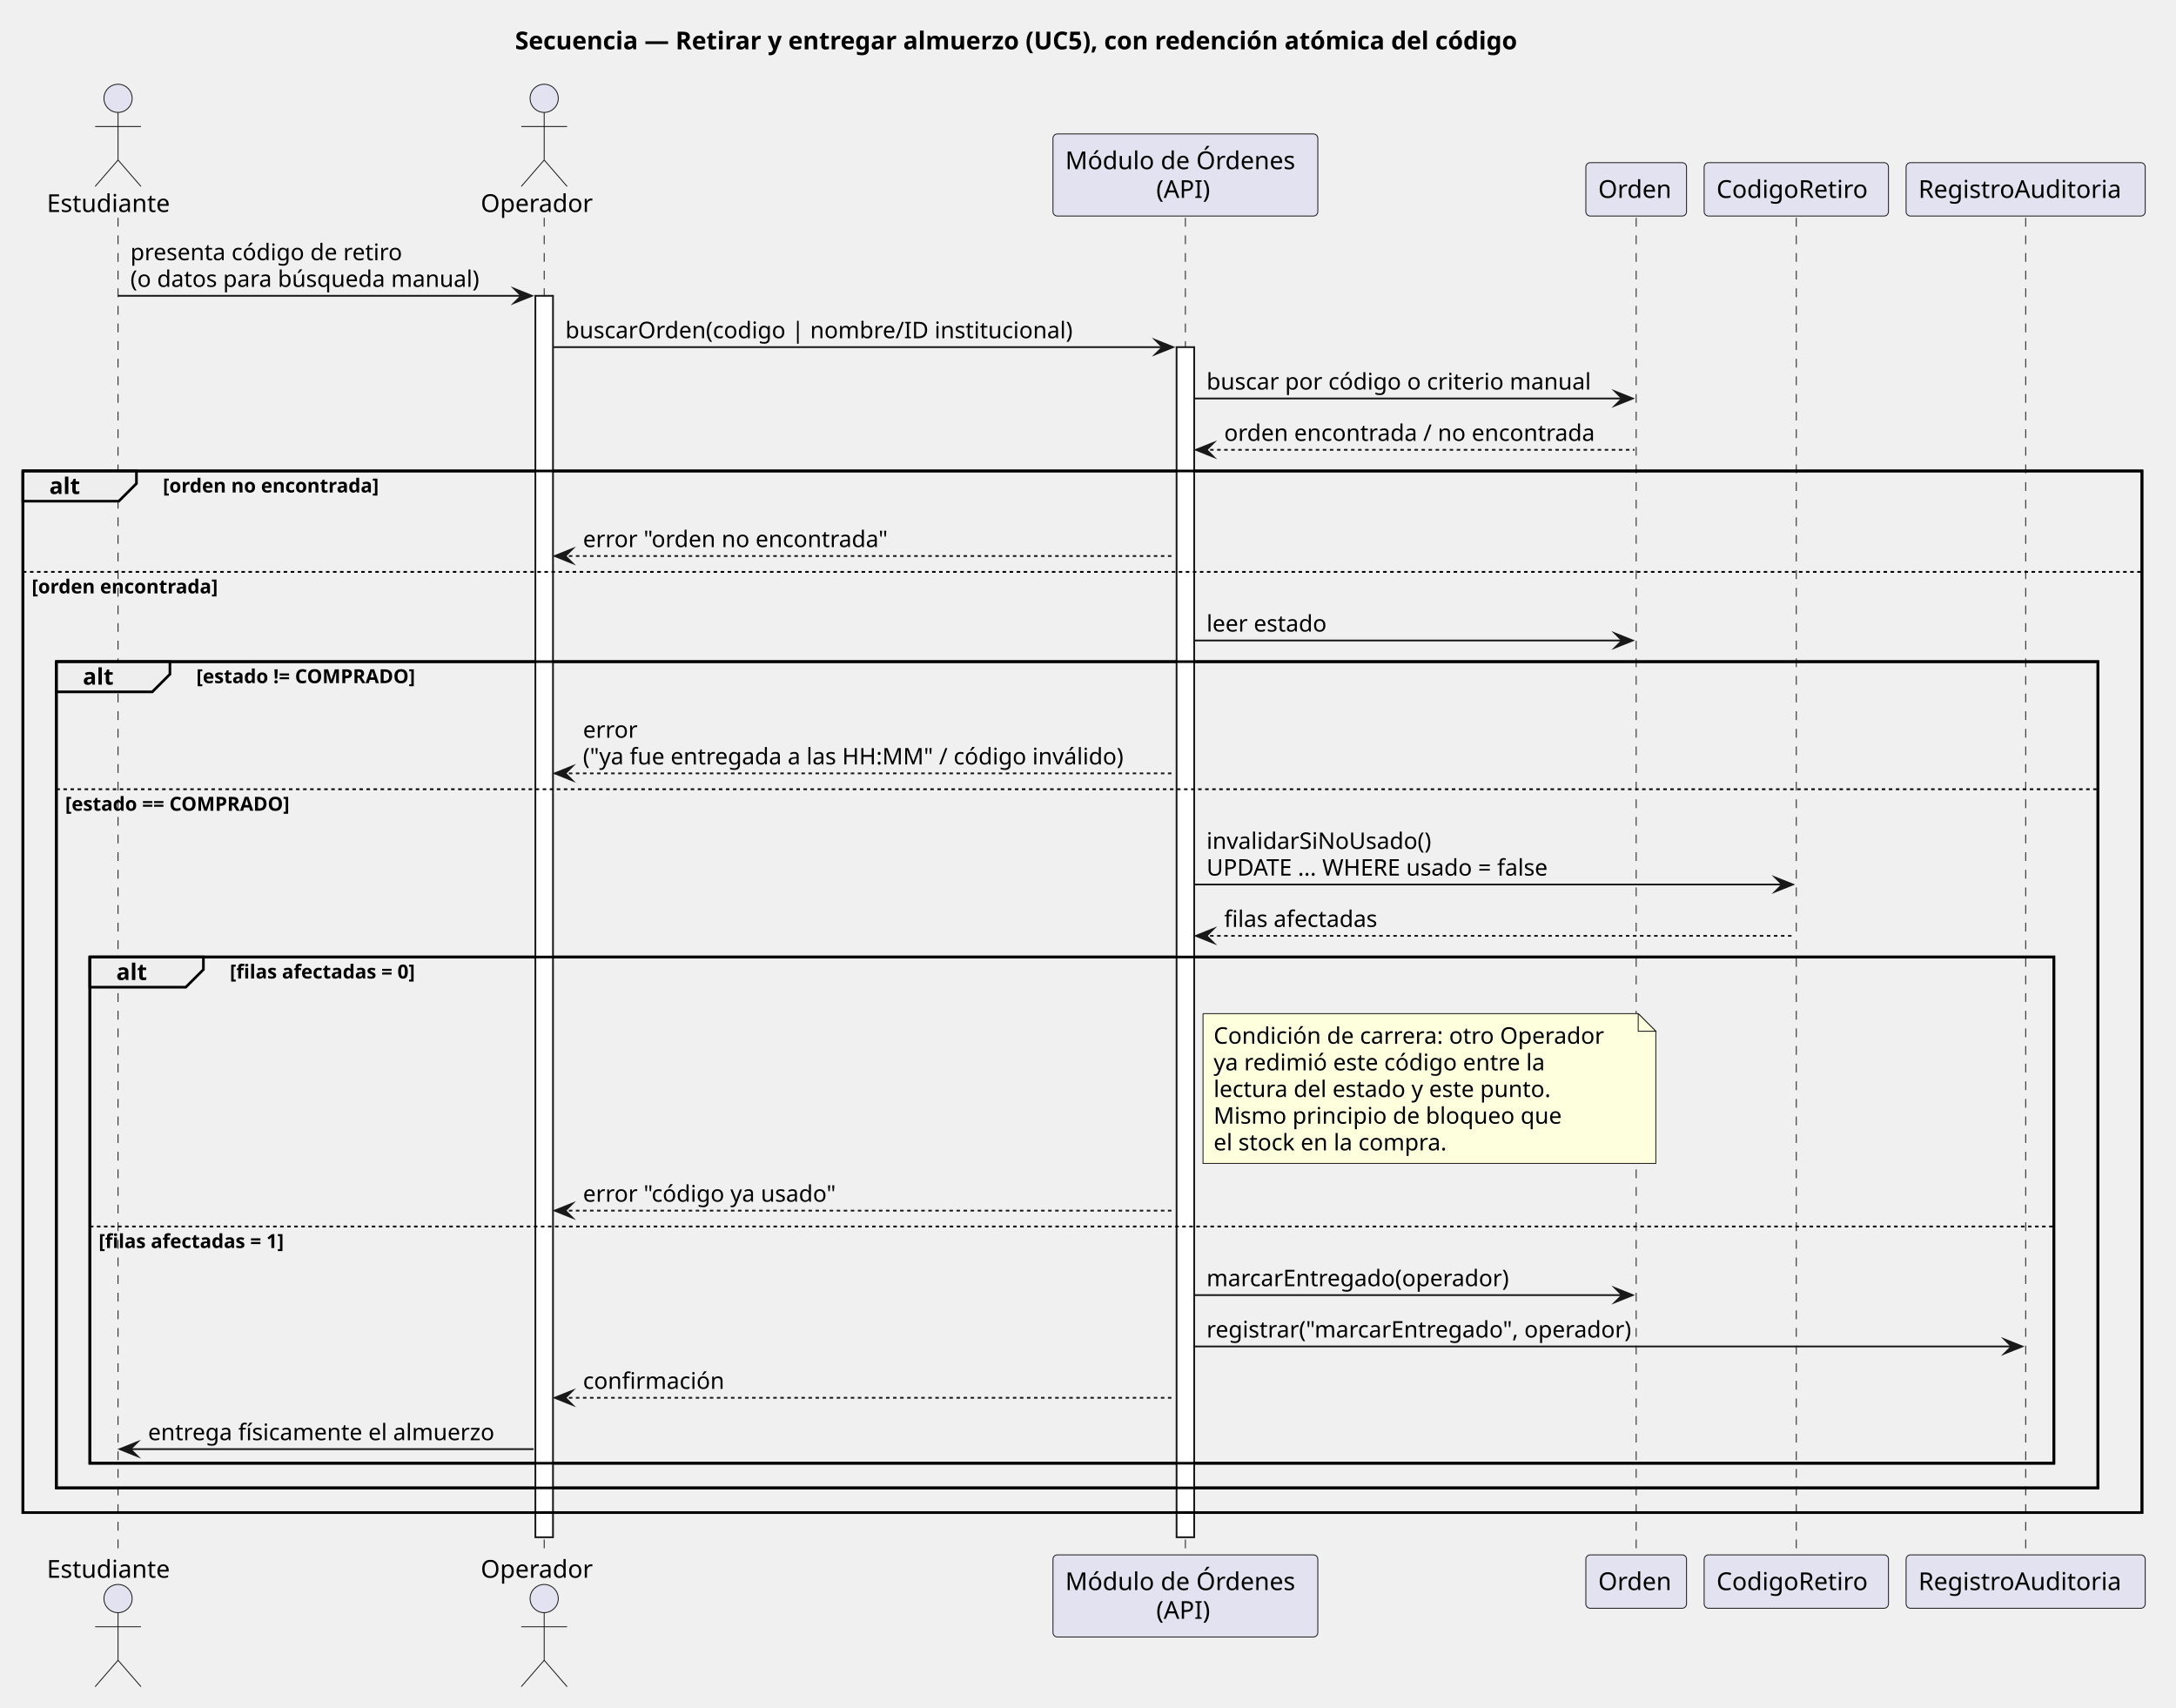
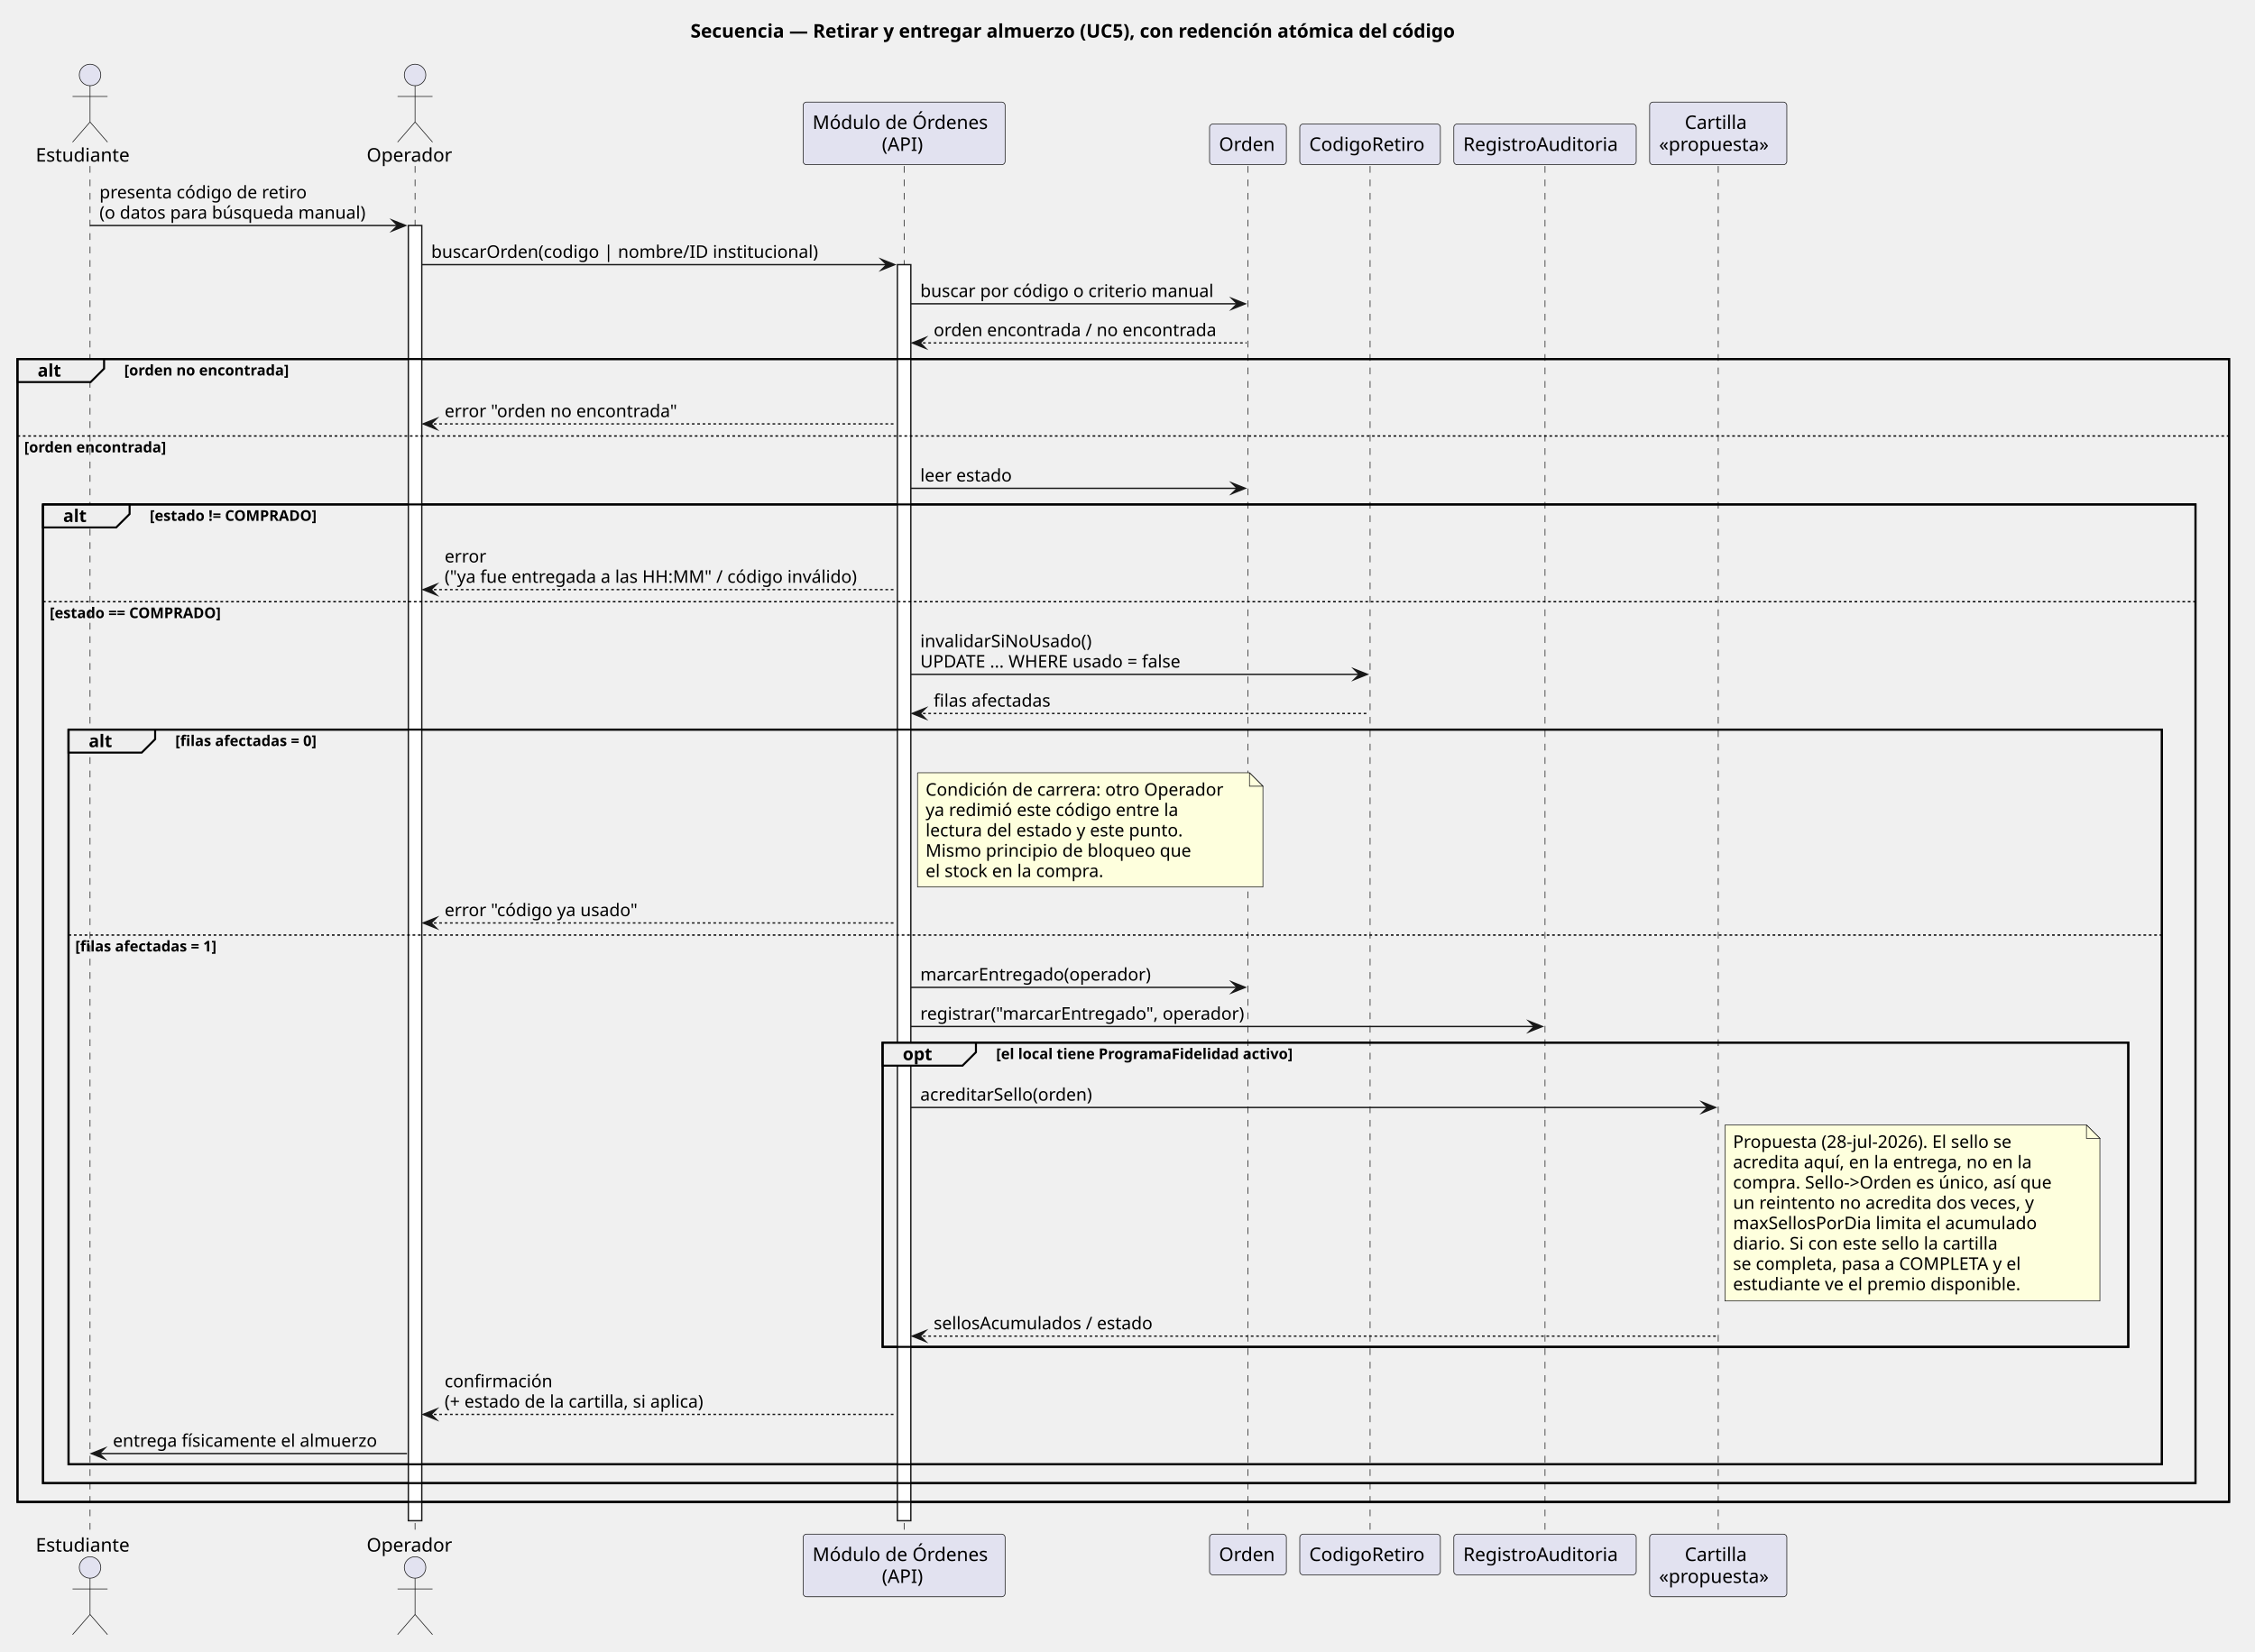
- <svg xmlns="http://www.w3.org/2000/svg" version="1.1" data-diagram-type="SEQUENCE" style="width:1235px;height:969px;background:#FFFFFF;" width="1235px" height="969px" viewBox="0 0 1235 969" zoomAndPan="magnify" preserveAspectRatio="none" contentStyleType="text/css">
+ <svg xmlns="http://www.w3.org/2000/svg" version="1.1" data-diagram-type="SEQUENCE" style="width:1678px;height:1229px;background:#FFFFFF;" width="1678px" height="1229px" viewBox="0 0 1678 1229" zoomAndPan="magnify" preserveAspectRatio="none" contentStyleType="text/css">
  <defs />
  <g font-family="sans-serif" lengthAdjust="spacing">
    <g class="title" data-source-line="1">
-       <text x="292.32" y="27.995" fill="#000" font-size="14" textLength="649.038" font-weight="700">Secuencia — Retirar y entregar almuerzo (UC5), con redención atómica del código</text>
+       <text x="513.837" y="27.995" fill="#000" font-size="14" textLength="649.038" font-weight="700">Secuencia — Retirar y entregar almuerzo (UC5), con redención atómica del código</text>
    </g>
-     <rect x="13" y="267.258" width="1202.678" height="591.07" fill="none" style="stroke:#000;stroke-width:1.5;" />
-     <rect x="32" y="375.461" width="1158.678" height="468.867" fill="none" style="stroke:#000;stroke-width:1.5;" />
-     <rect x="51" y="543.063" width="1114.678" height="287.266" fill="none" style="stroke:#000;stroke-width:1.5;" />
+     <rect x="13" y="267.258" width="1645.713" height="850.664" fill="none" style="stroke:#000;stroke-width:1.5;" />
+     <rect x="32" y="375.461" width="1601.713" height="728.461" fill="none" style="stroke:#000;stroke-width:1.5;" />
+     <rect x="51" y="543.063" width="1557.713" height="546.859" fill="none" style="stroke:#000;stroke-width:1.5;" />
+     <rect x="656.775" y="776.063" width="926.938" height="226.461" fill="none" style="stroke:#000;stroke-width:1.5;" />
    <g>
-       <rect x="63.5" y="123.594" width="8" height="758.734" fill="#000" fill-opacity="0" />
-       <line x1="67" y1="123.594" x2="67" y2="882.328" style="stroke:#181818;stroke-width:0.5;stroke-dasharray:5,5;" />
+       <rect x="63.5" y="123.594" width="8" height="1018.328" fill="#000" fill-opacity="0" />
+       <line x1="67" y1="123.594" x2="67" y2="1141.922" style="stroke:#181818;stroke-width:0.5;stroke-dasharray:5,5;" />
    </g>
    <g>
-       <rect x="305.356" y="123.594" width="8" height="758.734" fill="#000" fill-opacity="0" />
-       <line x1="308.856" y1="123.594" x2="308.856" y2="882.328" style="stroke:#181818;stroke-width:0.5;stroke-dasharray:5,5;" />
+       <rect x="305.356" y="123.594" width="8" height="1018.328" fill="#000" fill-opacity="0" />
+       <line x1="308.856" y1="123.594" x2="308.856" y2="1141.922" style="stroke:#181818;stroke-width:0.5;stroke-dasharray:5,5;" />
    </g>
    <g>
-       <rect x="303.856" y="167.859" width="10" height="704.469" fill="#FFF" style="stroke:#181818;stroke-width:1;" />
+       <rect x="303.856" y="167.859" width="10" height="964.063" fill="#FFF" style="stroke:#181818;stroke-width:1;" />
    </g>
    <g>
-       <rect x="669.275" y="123.594" width="8" height="758.734" fill="#000" fill-opacity="0" />
-       <line x1="672.775" y1="123.594" x2="672.775" y2="882.328" style="stroke:#181818;stroke-width:0.5;stroke-dasharray:5,5;" />
+       <rect x="669.275" y="123.594" width="8" height="1018.328" fill="#000" fill-opacity="0" />
+       <line x1="672.775" y1="123.594" x2="672.775" y2="1141.922" style="stroke:#181818;stroke-width:0.5;stroke-dasharray:5,5;" />
    </g>
    <g>
-       <rect x="667.775" y="196.992" width="10" height="675.336" fill="#FFF" style="stroke:#181818;stroke-width:1;" />
+       <rect x="667.775" y="196.992" width="10" height="934.93" fill="#FFF" style="stroke:#181818;stroke-width:1;" />
    </g>
    <g>
-       <rect x="925.13" y="123.594" width="8" height="758.734" fill="#000" fill-opacity="0" />
-       <line x1="928.63" y1="123.594" x2="928.63" y2="882.328" style="stroke:#181818;stroke-width:0.5;stroke-dasharray:5,5;" />
+       <rect x="925.13" y="123.594" width="8" height="1018.328" fill="#000" fill-opacity="0" />
+       <line x1="928.63" y1="123.594" x2="928.63" y2="1141.922" style="stroke:#181818;stroke-width:0.5;stroke-dasharray:5,5;" />
    </g>
    <g>
-       <rect x="1016.009" y="123.594" width="8" height="758.734" fill="#000" fill-opacity="0" />
-       <line x1="1019.509" y1="123.594" x2="1019.509" y2="882.328" style="stroke:#181818;stroke-width:0.5;stroke-dasharray:5,5;" />
+       <rect x="1016.009" y="123.594" width="8" height="1018.328" fill="#000" fill-opacity="0" />
+       <line x1="1019.509" y1="123.594" x2="1019.509" y2="1141.922" style="stroke:#181818;stroke-width:0.5;stroke-dasharray:5,5;" />
    </g>
    <g>
-       <rect x="1146.178" y="123.594" width="8" height="758.734" fill="#000" fill-opacity="0" />
-       <line x1="1149.678" y1="123.594" x2="1149.678" y2="882.328" style="stroke:#181818;stroke-width:0.5;stroke-dasharray:5,5;" />
+       <rect x="1146.178" y="123.594" width="8" height="1018.328" fill="#000" fill-opacity="0" />
+       <line x1="1149.678" y1="123.594" x2="1149.678" y2="1141.922" style="stroke:#181818;stroke-width:0.5;stroke-dasharray:5,5;" />
+     </g>
+     <g>
+       <rect x="1275.079" y="123.594" width="8" height="1018.328" fill="#000" fill-opacity="0" />
+       <line x1="1278.579" y1="123.594" x2="1278.579" y2="1141.922" style="stroke:#181818;stroke-width:0.5;stroke-dasharray:5,5;" />
    </g>
    <text x="26.583" y="120.292" fill="#000" font-size="14" textLength="74.833">Estudiante</text>
    <ellipse cx="67" cy="55.797" rx="8" ry="8" fill="#E2E2F0" style="stroke:#181818;stroke-width:0.5;" />
    <path d="M67,63.797 L67,90.797 M54,71.797 L80,71.797 M67,90.797 L54,105.797 M67,90.797 L80,105.797" style="stroke:#181818;stroke-width:0.5;" fill="none" />
    <text x="272.825" y="120.292" fill="#000" font-size="14" textLength="66.063">Operador</text>
    <ellipse cx="308.856" cy="55.797" rx="8" ry="8" fill="#E2E2F0" style="stroke:#181818;stroke-width:0.5;" />
    <path d="M308.856,63.797 L308.856,90.797 M295.856,71.797 L321.856,71.797 M308.856,90.797 L295.856,105.797 M308.856,90.797 L321.856,105.797" style="stroke:#181818;stroke-width:0.5;" fill="none" />
    <rect x="597.618" y="76" width="150.315" height="46.594" fill="#E2E2F0" style="stroke:#181818;stroke-width:0.5;" rx="2.5" ry="2.5" />
    <text x="604.618" y="95.995" fill="#000" font-size="14" textLength="136.315">Módulo de Órdenes</text>
    <text x="656.239" y="112.292" fill="#000" font-size="14" textLength="33.072">(API)</text>
    <rect x="900.056" y="92.297" width="57.148" height="30.297" fill="#E2E2F0" style="stroke:#181818;stroke-width:0.5;" rx="2.5" ry="2.5" />
    <text x="907.056" y="112.292" fill="#000" font-size="14" textLength="43.148">Orden</text>
    <rect x="967.204" y="92.297" width="104.61" height="30.297" fill="#E2E2F0" style="stroke:#181818;stroke-width:0.5;" rx="2.5" ry="2.5" />
    <text x="974.204" y="112.292" fill="#000" font-size="14" textLength="90.61">CodigoRetiro</text>
    <rect x="1081.814" y="92.297" width="135.728" height="30.297" fill="#E2E2F0" style="stroke:#181818;stroke-width:0.5;" rx="2.5" ry="2.5" />
    <text x="1088.814" y="112.292" fill="#000" font-size="14" textLength="121.728">RegistroAuditoria</text>
-     <text x="26.583" y="895.323" fill="#000" font-size="14" textLength="74.833">Estudiante</text>
-     <ellipse cx="67" cy="907.125" rx="8" ry="8" fill="#E2E2F0" style="stroke:#181818;stroke-width:0.5;" />
-     <path d="M67,915.125 L67,942.125 M54,923.125 L80,923.125 M67,942.125 L54,957.125 M67,942.125 L80,957.125" style="stroke:#181818;stroke-width:0.5;" fill="none" />
-     <text x="272.825" y="895.323" fill="#000" font-size="14" textLength="66.063">Operador</text>
-     <ellipse cx="308.856" cy="907.125" rx="8" ry="8" fill="#E2E2F0" style="stroke:#181818;stroke-width:0.5;" />
-     <path d="M308.856,915.125 L308.856,942.125 M295.856,923.125 L321.856,923.125 M308.856,942.125 L295.856,957.125 M308.856,942.125 L321.856,957.125" style="stroke:#181818;stroke-width:0.5;" fill="none" />
-     <rect x="597.618" y="882.328" width="150.315" height="46.594" fill="#E2E2F0" style="stroke:#181818;stroke-width:0.5;" rx="2.5" ry="2.5" />
-     <text x="604.618" y="902.323" fill="#000" font-size="14" textLength="136.315">Módulo de Órdenes</text>
-     <text x="656.239" y="918.62" fill="#000" font-size="14" textLength="33.072">(API)</text>
-     <rect x="900.056" y="882.328" width="57.148" height="30.297" fill="#E2E2F0" style="stroke:#181818;stroke-width:0.5;" rx="2.5" ry="2.5" />
-     <text x="907.056" y="902.323" fill="#000" font-size="14" textLength="43.148">Orden</text>
-     <rect x="967.204" y="882.328" width="104.61" height="30.297" fill="#E2E2F0" style="stroke:#181818;stroke-width:0.5;" rx="2.5" ry="2.5" />
-     <text x="974.204" y="902.323" fill="#000" font-size="14" textLength="90.61">CodigoRetiro</text>
-     <rect x="1081.814" y="882.328" width="135.728" height="30.297" fill="#E2E2F0" style="stroke:#181818;stroke-width:0.5;" rx="2.5" ry="2.5" />
-     <text x="1088.814" y="902.323" fill="#000" font-size="14" textLength="121.728">RegistroAuditoria</text>
+     <rect x="1227.542" y="76" width="102.074" height="46.594" fill="#E2E2F0" style="stroke:#181818;stroke-width:0.5;" rx="2.5" ry="2.5" />
+     <text x="1253.655" y="95.995" fill="#000" font-size="14" textLength="49.848">Cartilla</text>
+     <text x="1234.542" y="112.292" fill="#000" font-size="14" textLength="88.074">«propuesta»</text>
+     <text x="26.583" y="1154.917" fill="#000" font-size="14" textLength="74.833">Estudiante</text>
+     <ellipse cx="67" cy="1166.719" rx="8" ry="8" fill="#E2E2F0" style="stroke:#181818;stroke-width:0.5;" />
+     <path d="M67,1174.719 L67,1201.719 M54,1182.719 L80,1182.719 M67,1201.719 L54,1216.719 M67,1201.719 L80,1216.719" style="stroke:#181818;stroke-width:0.5;" fill="none" />
+     <text x="272.825" y="1154.917" fill="#000" font-size="14" textLength="66.063">Operador</text>
+     <ellipse cx="308.856" cy="1166.719" rx="8" ry="8" fill="#E2E2F0" style="stroke:#181818;stroke-width:0.5;" />
+     <path d="M308.856,1174.719 L308.856,1201.719 M295.856,1182.719 L321.856,1182.719 M308.856,1201.719 L295.856,1216.719 M308.856,1201.719 L321.856,1216.719" style="stroke:#181818;stroke-width:0.5;" fill="none" />
+     <rect x="597.618" y="1141.922" width="150.315" height="46.594" fill="#E2E2F0" style="stroke:#181818;stroke-width:0.5;" rx="2.5" ry="2.5" />
+     <text x="604.618" y="1161.917" fill="#000" font-size="14" textLength="136.315">Módulo de Órdenes</text>
+     <text x="656.239" y="1178.214" fill="#000" font-size="14" textLength="33.072">(API)</text>
+     <rect x="900.056" y="1141.922" width="57.148" height="30.297" fill="#E2E2F0" style="stroke:#181818;stroke-width:0.5;" rx="2.5" ry="2.5" />
+     <text x="907.056" y="1161.917" fill="#000" font-size="14" textLength="43.148">Orden</text>
+     <rect x="967.204" y="1141.922" width="104.61" height="30.297" fill="#E2E2F0" style="stroke:#181818;stroke-width:0.5;" rx="2.5" ry="2.5" />
+     <text x="974.204" y="1161.917" fill="#000" font-size="14" textLength="90.61">CodigoRetiro</text>
+     <rect x="1081.814" y="1141.922" width="135.728" height="30.297" fill="#E2E2F0" style="stroke:#181818;stroke-width:0.5;" rx="2.5" ry="2.5" />
+     <text x="1088.814" y="1161.917" fill="#000" font-size="14" textLength="121.728">RegistroAuditoria</text>
+     <rect x="1227.542" y="1141.922" width="102.074" height="46.594" fill="#E2E2F0" style="stroke:#181818;stroke-width:0.5;" rx="2.5" ry="2.5" />
+     <text x="1253.655" y="1161.917" fill="#000" font-size="14" textLength="49.848">Cartilla</text>
+     <text x="1234.542" y="1178.214" fill="#000" font-size="14" textLength="88.074">«propuesta»</text>
    <polygon points="291.856,163.859,301.856,167.859,291.856,171.859,295.856,167.859" fill="#181818" style="stroke:#181818;stroke-width:1;stroke-linejoin:miter;stroke-miterlimit:10;" />
    <line x1="67" y1="167.859" x2="297.856" y2="167.859" style="stroke:#181818;stroke-width:1;" />
    <text x="74" y="147.661" fill="#000" font-size="13" textLength="164.836">presenta código de retiro</text>
    <text x="74" y="162.793" fill="#000" font-size="13" textLength="212.856">(o datos para búsqueda manual)</text>
    <polygon points="655.775,192.992,665.775,196.992,655.775,200.992,659.775,196.992" fill="#181818" style="stroke:#181818;stroke-width:1;stroke-linejoin:miter;stroke-miterlimit:10;" />
    <line x1="313.856" y1="196.992" x2="661.775" y2="196.992" style="stroke:#181818;stroke-width:1;" />
    <text x="320.856" y="191.926" fill="#000" font-size="13" textLength="301.755">buscarOrden(codigo | nombre/ID institucional)</text>
    <polygon points="916.63,222.125,926.63,226.125,916.63,230.125,920.63,226.125" fill="#181818" style="stroke:#181818;stroke-width:1;stroke-linejoin:miter;stroke-miterlimit:10;" />
    <line x1="677.775" y1="226.125" x2="922.63" y2="226.125" style="stroke:#181818;stroke-width:1;" />
    <text x="684.775" y="221.059" fill="#000" font-size="13" textLength="231.854">buscar por código o criterio manual</text>
    <polygon points="688.775,251.258,678.775,255.258,688.775,259.258,684.775,255.258" fill="#181818" style="stroke:#181818;stroke-width:1;stroke-linejoin:miter;stroke-miterlimit:10;" />
    <line x1="682.775" y1="255.258" x2="927.63" y2="255.258" style="stroke:#181818;stroke-width:1;stroke-dasharray:2,2;" />
    <text x="694.775" y="250.192" fill="#000" font-size="13" textLength="223.298">orden encontrada / no encontrada</text>
    <path d="M13,267.258 L77.443,267.258 L77.443,274.391 L67.443,284.391 L13,284.391 L13,267.258" style="stroke:#000;stroke-width:1.5;" fill="#EEE" />
-     <rect x="13" y="267.258" width="1202.678" height="591.07" fill="none" style="stroke:#000;stroke-width:1.5;" />
+     <rect x="13" y="267.258" width="1645.713" height="850.664" fill="none" style="stroke:#000;stroke-width:1.5;" />
    <text x="28" y="280.325" fill="#000" font-size="13" textLength="19.443" font-weight="700">alt</text>
    <text x="92.443" y="279.468" fill="#000" font-size="11" textLength="139.853" font-weight="700">[orden no encontrada]</text>
    <polygon points="324.856,311.523,314.856,315.523,324.856,319.523,320.856,315.523" fill="#181818" style="stroke:#181818;stroke-width:1;stroke-linejoin:miter;stroke-miterlimit:10;" />
    <line x1="318.856" y1="315.523" x2="666.775" y2="315.523" style="stroke:#181818;stroke-width:1;stroke-dasharray:2,2;" />
    <text x="330.856" y="310.458" fill="#000" font-size="13" textLength="184.526">error "orden no encontrada"</text>
-     <line x1="13" y1="324.523" x2="1215.678" y2="324.523" style="stroke:#000;stroke-width:1;stroke-dasharray:2,2;" />
+     <line x1="13" y1="324.523" x2="1658.713" y2="324.523" style="stroke:#000;stroke-width:1;stroke-dasharray:2,2;" />
    <text x="18" y="336.734" fill="#000" font-size="11" textLength="120.635" font-weight="700">[orden encontrada]</text>
    <polygon points="916.63,359.461,926.63,363.461,916.63,367.461,920.63,363.461" fill="#181818" style="stroke:#181818;stroke-width:1;stroke-linejoin:miter;stroke-miterlimit:10;" />
    <line x1="677.775" y1="363.461" x2="922.63" y2="363.461" style="stroke:#181818;stroke-width:1;" />
    <text x="684.775" y="358.395" fill="#000" font-size="13" textLength="73.125">leer estado</text>
    <path d="M32,375.461 L96.443,375.461 L96.443,382.594 L86.443,392.594 L32,392.594 L32,375.461" style="stroke:#000;stroke-width:1.5;" fill="#EEE" />
-     <rect x="32" y="375.461" width="1158.678" height="468.867" fill="none" style="stroke:#000;stroke-width:1.5;" />
+     <rect x="32" y="375.461" width="1601.713" height="728.461" fill="none" style="stroke:#000;stroke-width:1.5;" />
    <text x="47" y="388.528" fill="#000" font-size="13" textLength="19.443" font-weight="700">alt</text>
    <text x="111.443" y="387.671" fill="#000" font-size="11" textLength="145.965" font-weight="700">[estado != COMPRADO]</text>
    <polygon points="324.856,434.859,314.856,438.859,324.856,442.859,320.856,438.859" fill="#181818" style="stroke:#181818;stroke-width:1;stroke-linejoin:miter;stroke-miterlimit:10;" />
    <line x1="318.856" y1="438.859" x2="666.775" y2="438.859" style="stroke:#181818;stroke-width:1;stroke-dasharray:2,2;" />
    <text x="330.856" y="418.661" fill="#000" font-size="13" textLength="31.986">error</text>
    <text x="330.856" y="433.793" fill="#000" font-size="13" textLength="329.919">("ya fue entregada a las HH:MM" / código inválido)</text>
-     <line x1="32" y1="447.859" x2="1190.678" y2="447.859" style="stroke:#000;stroke-width:1;stroke-dasharray:2,2;" />
+     <line x1="32" y1="447.859" x2="1633.713" y2="447.859" style="stroke:#000;stroke-width:1;stroke-dasharray:2,2;" />
    <text x="37" y="460.07" fill="#000" font-size="11" textLength="150.165" font-weight="700">[estado == COMPRADO]</text>
    <polygon points="1007.509,497.93,1017.509,501.93,1007.509,505.93,1011.509,501.93" fill="#181818" style="stroke:#181818;stroke-width:1;stroke-linejoin:miter;stroke-miterlimit:10;" />
    <line x1="677.775" y1="501.93" x2="1013.509" y2="501.93" style="stroke:#181818;stroke-width:1;" />
    <text x="684.775" y="481.731" fill="#000" font-size="13" textLength="136.443">invalidarSiNoUsado()</text>
    <text x="684.775" y="496.864" fill="#000" font-size="13" textLength="214.563">UPDATE ... WHERE usado = false</text>
    <polygon points="688.775,527.063,678.775,531.063,688.775,535.063,684.775,531.063" fill="#181818" style="stroke:#181818;stroke-width:1;stroke-linejoin:miter;stroke-miterlimit:10;" />
    <line x1="682.775" y1="531.063" x2="1018.509" y2="531.063" style="stroke:#181818;stroke-width:1;stroke-dasharray:2,2;" />
    <text x="694.775" y="525.997" fill="#000" font-size="13" textLength="94.415">filas afectadas</text>
    <path d="M51,543.063 L115.443,543.063 L115.443,550.195 L105.443,560.195 L51,560.195 L51,543.063" style="stroke:#000;stroke-width:1.5;" fill="#EEE" />
-     <rect x="51" y="543.063" width="1114.678" height="287.266" fill="none" style="stroke:#000;stroke-width:1.5;" />
+     <rect x="51" y="543.063" width="1557.713" height="546.859" fill="none" style="stroke:#000;stroke-width:1.5;" />
    <text x="66" y="556.129" fill="#000" font-size="13" textLength="19.443" font-weight="700">alt</text>
    <text x="130.443" y="555.273" fill="#000" font-size="11" textLength="125.426" font-weight="700">[filas afectadas = 0]</text>
    <path d="M682.775,575.195 L682.775,660.195 L939.775,660.195 L939.775,585.195 L929.775,575.195 L682.775,575.195" style="stroke:#181818;stroke-width:0.5;" fill="#FEFFDD" />
    <path d="M929.775,575.195 L929.775,585.195 L939.775,585.195 L929.775,575.195" style="stroke:#181818;stroke-width:0.5;" fill="#FEFFDD" />
    <text x="688.775" y="592.262" fill="#000" font-size="13" textLength="236.05">Condición de carrera: otro Operador</text>
    <text x="688.775" y="607.395" fill="#000" font-size="13" textLength="203.049">ya redimió este código entre la</text>
    <text x="688.775" y="622.528" fill="#000" font-size="13" textLength="207.441">lectura del estado y este punto.</text>
    <text x="688.775" y="637.661" fill="#000" font-size="13" textLength="207.771">Mismo principio de bloqueo que</text>
    <text x="688.775" y="652.793" fill="#000" font-size="13" textLength="143.914">el stock en la compra.</text>
    <polygon points="324.856,682.992,314.856,686.992,324.856,690.992,320.856,686.992" fill="#181818" style="stroke:#181818;stroke-width:1;stroke-linejoin:miter;stroke-miterlimit:10;" />
    <line x1="318.856" y1="686.992" x2="666.775" y2="686.992" style="stroke:#181818;stroke-width:1;stroke-dasharray:2,2;" />
    <text x="330.856" y="681.926" fill="#000" font-size="13" textLength="154.356">error "código ya usado"</text>
-     <line x1="51" y1="695.992" x2="1165.678" y2="695.992" style="stroke:#000;stroke-width:1;stroke-dasharray:2,2;" />
+     <line x1="51" y1="695.992" x2="1608.713" y2="695.992" style="stroke:#000;stroke-width:1;stroke-dasharray:2,2;" />
    <text x="56" y="708.203" fill="#000" font-size="11" textLength="125.426" font-weight="700">[filas afectadas = 1]</text>
    <polygon points="916.63,730.93,926.63,734.93,916.63,738.93,920.63,734.93" fill="#181818" style="stroke:#181818;stroke-width:1;stroke-linejoin:miter;stroke-miterlimit:10;" />
    <line x1="677.775" y1="734.93" x2="922.63" y2="734.93" style="stroke:#181818;stroke-width:1;" />
    <text x="684.775" y="729.864" fill="#000" font-size="13" textLength="182.958">marcarEntregado(operador)</text>
    <polygon points="1137.678,760.063,1147.678,764.063,1137.678,768.063,1141.678,764.063" fill="#181818" style="stroke:#181818;stroke-width:1;stroke-linejoin:miter;stroke-miterlimit:10;" />
    <line x1="677.775" y1="764.063" x2="1143.678" y2="764.063" style="stroke:#181818;stroke-width:1;" />
    <text x="684.775" y="758.997" fill="#000" font-size="13" textLength="258.915">registrar("marcarEntregado", operador)</text>
-     <polygon points="324.856,789.195,314.856,793.195,324.856,797.195,320.856,793.195" fill="#181818" style="stroke:#181818;stroke-width:1;stroke-linejoin:miter;stroke-miterlimit:10;" />
-     <line x1="318.856" y1="793.195" x2="666.775" y2="793.195" style="stroke:#181818;stroke-width:1;stroke-dasharray:2,2;" />
-     <text x="330.856" y="788.129" fill="#000" font-size="13" textLength="84.456">confirmación</text>
-     <polygon points="78,818.328,68,822.328,78,826.328,74,822.328" fill="#181818" style="stroke:#181818;stroke-width:1;stroke-linejoin:miter;stroke-miterlimit:10;" />
-     <line x1="72" y1="822.328" x2="302.856" y2="822.328" style="stroke:#181818;stroke-width:1;" />
-     <text x="84" y="817.262" fill="#000" font-size="13" textLength="211.187">entrega físicamente el almuerzo</text>
+     <path d="M656.775,776.063 L726.227,776.063 L726.227,783.195 L716.227,793.195 L656.775,793.195 L656.775,776.063" style="stroke:#000;stroke-width:1.5;" fill="#EEE" />
+     <rect x="656.775" y="776.063" width="926.938" height="226.461" fill="none" style="stroke:#000;stroke-width:1.5;" />
+     <text x="671.775" y="789.129" fill="#000" font-size="13" textLength="24.451" font-weight="700">opt</text>
+     <text x="741.227" y="788.273" fill="#000" font-size="11" textLength="253.107" font-weight="700">[el local tiene ProgramaFidelidad activo]</text>
+     <polygon points="1266.579,820.328,1276.579,824.328,1266.579,828.328,1270.579,824.328" fill="#181818" style="stroke:#181818;stroke-width:1;stroke-linejoin:miter;stroke-miterlimit:10;" />
+     <line x1="677.775" y1="824.328" x2="1272.579" y2="824.328" style="stroke:#181818;stroke-width:1;" />
+     <text x="684.775" y="819.262" fill="#000" font-size="13" textLength="138.087">acreditarSello(orden)</text>
+     <path d="M1283.579,837.328 L1283.579,968.328 L1562.579,968.328 L1562.579,847.328 L1552.579,837.328 L1283.579,837.328" style="stroke:#181818;stroke-width:0.5;" fill="#FEFFDD" />
+     <path d="M1552.579,837.328 L1552.579,847.328 L1562.579,847.328 L1552.579,837.328" style="stroke:#181818;stroke-width:0.5;" fill="#FEFFDD" />
+     <text x="1289.579" y="854.395" fill="#000" font-size="13" textLength="227.284">Propuesta (28-jul-2026). El sello se</text>
+     <text x="1289.579" y="869.528" fill="#000" font-size="13" textLength="241.363">acredita aquí, en la entrega, no en la</text>
+     <text x="1289.579" y="884.661" fill="#000" font-size="13" textLength="258.134">compra. Sello-&gt;Orden es único, así que</text>
+     <text x="1289.579" y="899.793" fill="#000" font-size="13" textLength="242.842">un reintento no acredita dos veces, y</text>
+     <text x="1289.579" y="914.926" fill="#000" font-size="13" textLength="241.858">maxSellosPorDia limita el acumulado</text>
+     <text x="1289.579" y="930.059" fill="#000" font-size="13" textLength="214.621">diario. Si con este sello la cartilla</text>
+     <text x="1289.579" y="945.192" fill="#000" font-size="13" textLength="233.27">se completa, pasa a COMPLETA y el</text>
+     <text x="1289.579" y="960.325" fill="#000" font-size="13" textLength="229.614">estudiante ve el premio disponible.</text>
+     <polygon points="688.775,990.523,678.775,994.523,688.775,998.523,684.775,994.523" fill="#181818" style="stroke:#181818;stroke-width:1;stroke-linejoin:miter;stroke-miterlimit:10;" />
+     <line x1="682.775" y1="994.523" x2="1277.579" y2="994.523" style="stroke:#181818;stroke-width:1;stroke-dasharray:2,2;" />
+     <text x="694.775" y="989.458" fill="#000" font-size="13" textLength="173.145">sellosAcumulados / estado</text>
+     <polygon points="324.856,1048.789,314.856,1052.789,324.856,1056.789,320.856,1052.789" fill="#181818" style="stroke:#181818;stroke-width:1;stroke-linejoin:miter;stroke-miterlimit:10;" />
+     <line x1="318.856" y1="1052.789" x2="666.775" y2="1052.789" style="stroke:#181818;stroke-width:1;stroke-dasharray:2,2;" />
+     <text x="330.856" y="1032.59" fill="#000" font-size="13" textLength="84.456">confirmación</text>
+     <text x="330.856" y="1047.723" fill="#000" font-size="13" textLength="215.128">(+ estado de la cartilla, si aplica)</text>
+     <polygon points="78,1077.922,68,1081.922,78,1085.922,74,1081.922" fill="#181818" style="stroke:#181818;stroke-width:1;stroke-linejoin:miter;stroke-miterlimit:10;" />
+     <line x1="72" y1="1081.922" x2="302.856" y2="1081.922" style="stroke:#181818;stroke-width:1;" />
+     <text x="84" y="1076.856" fill="#000" font-size="13" textLength="211.187">entrega físicamente el almuerzo</text>
  </g>
</svg>
